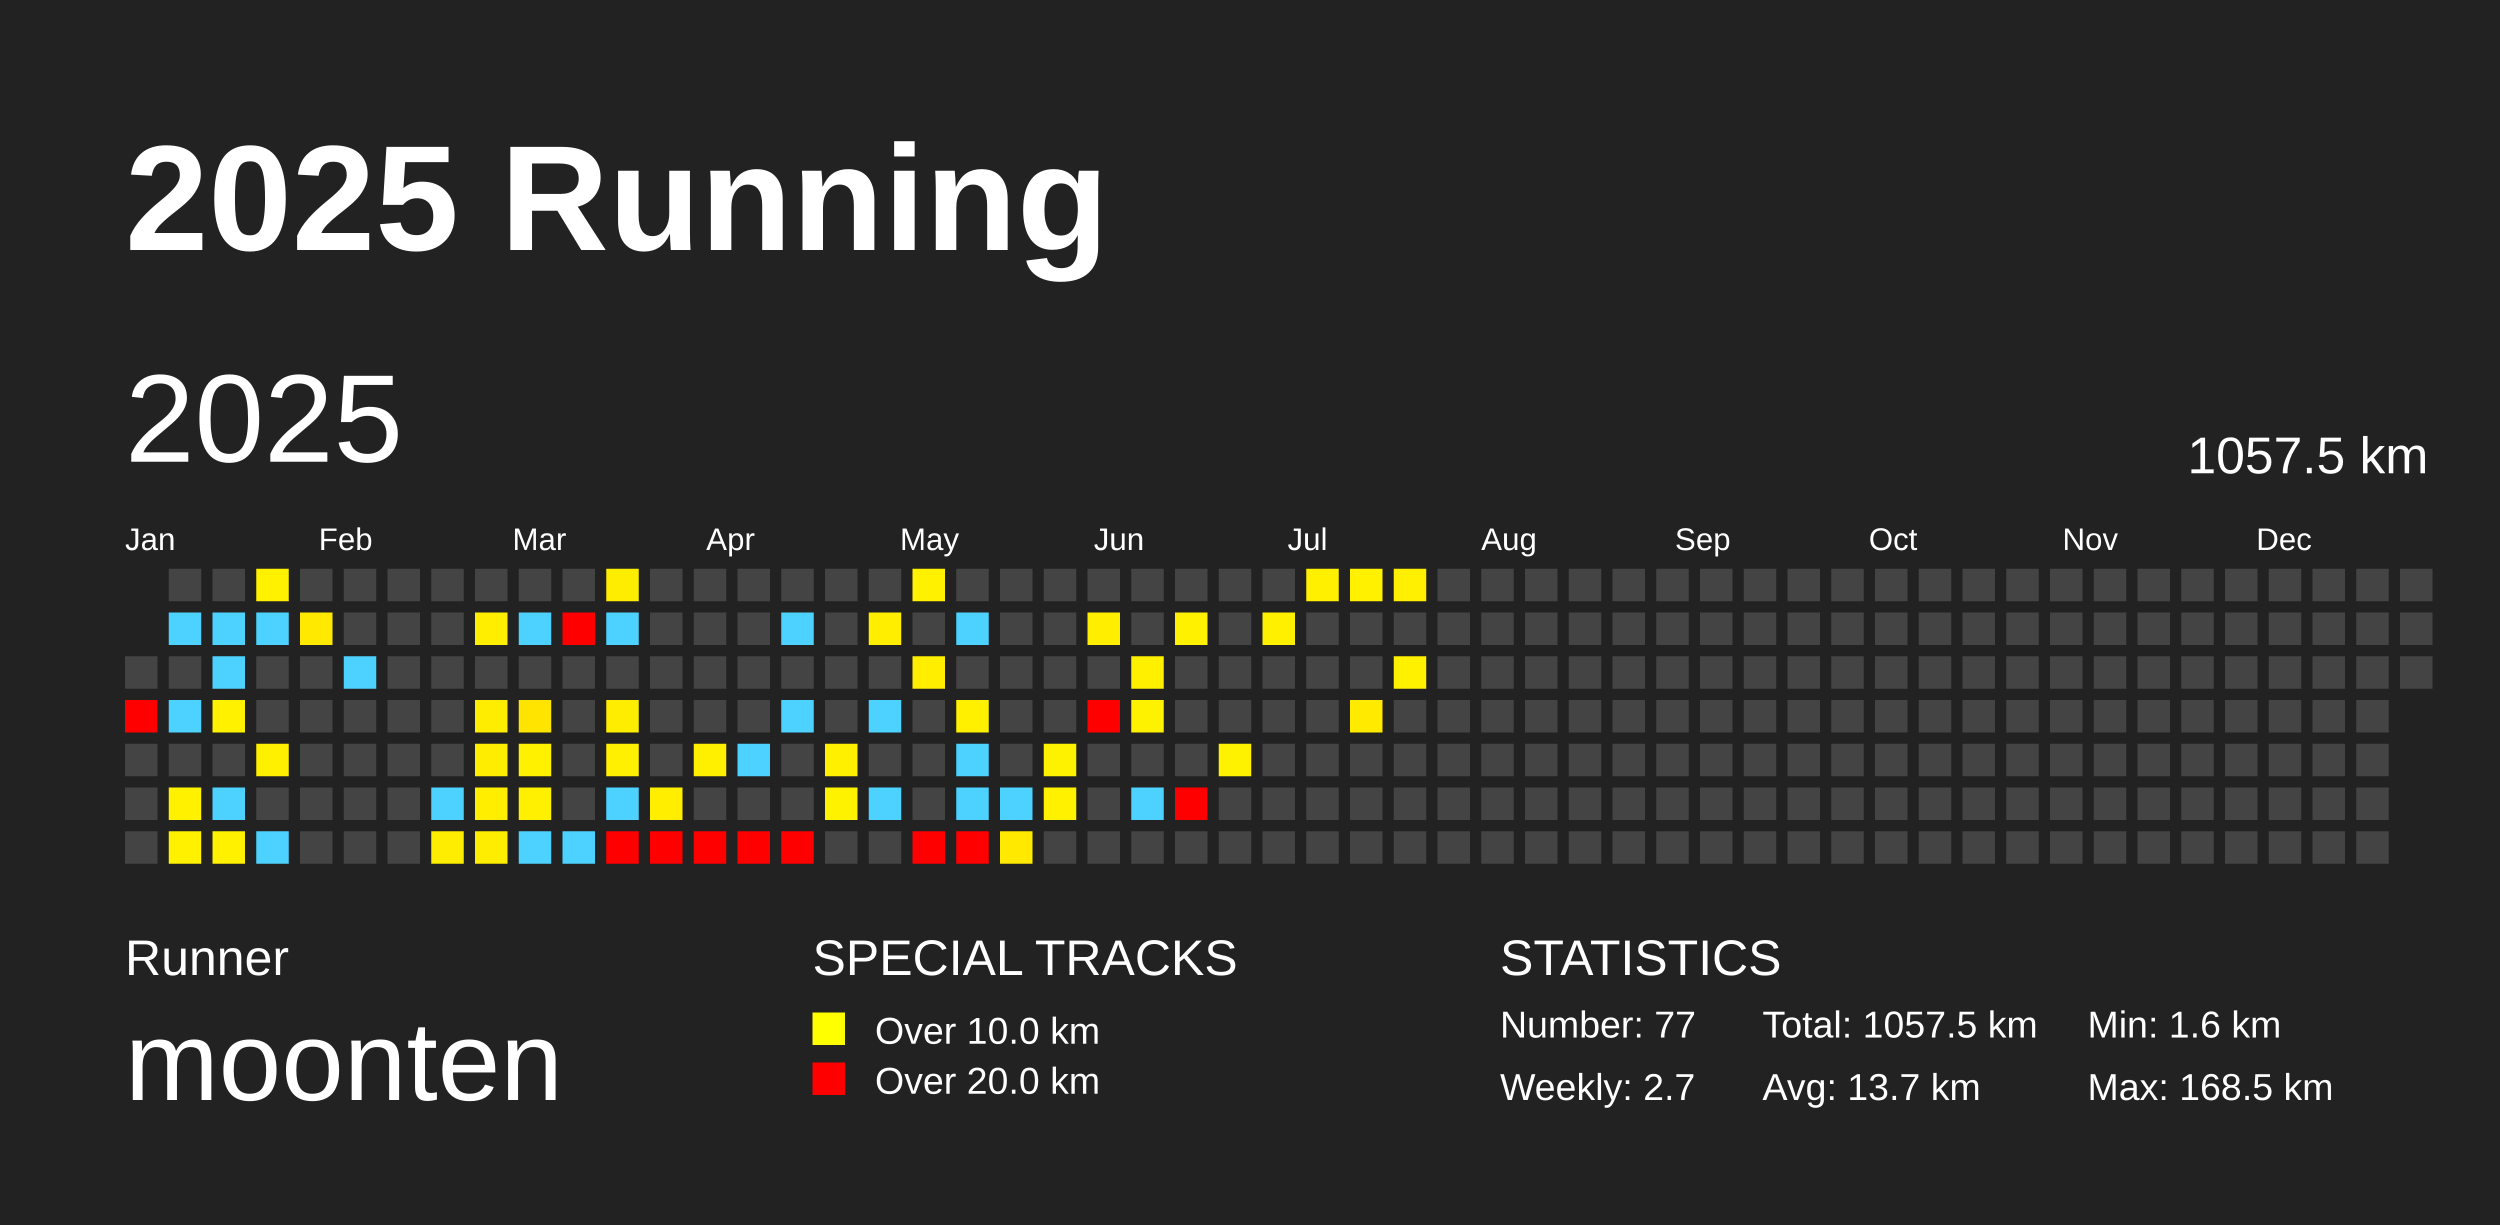
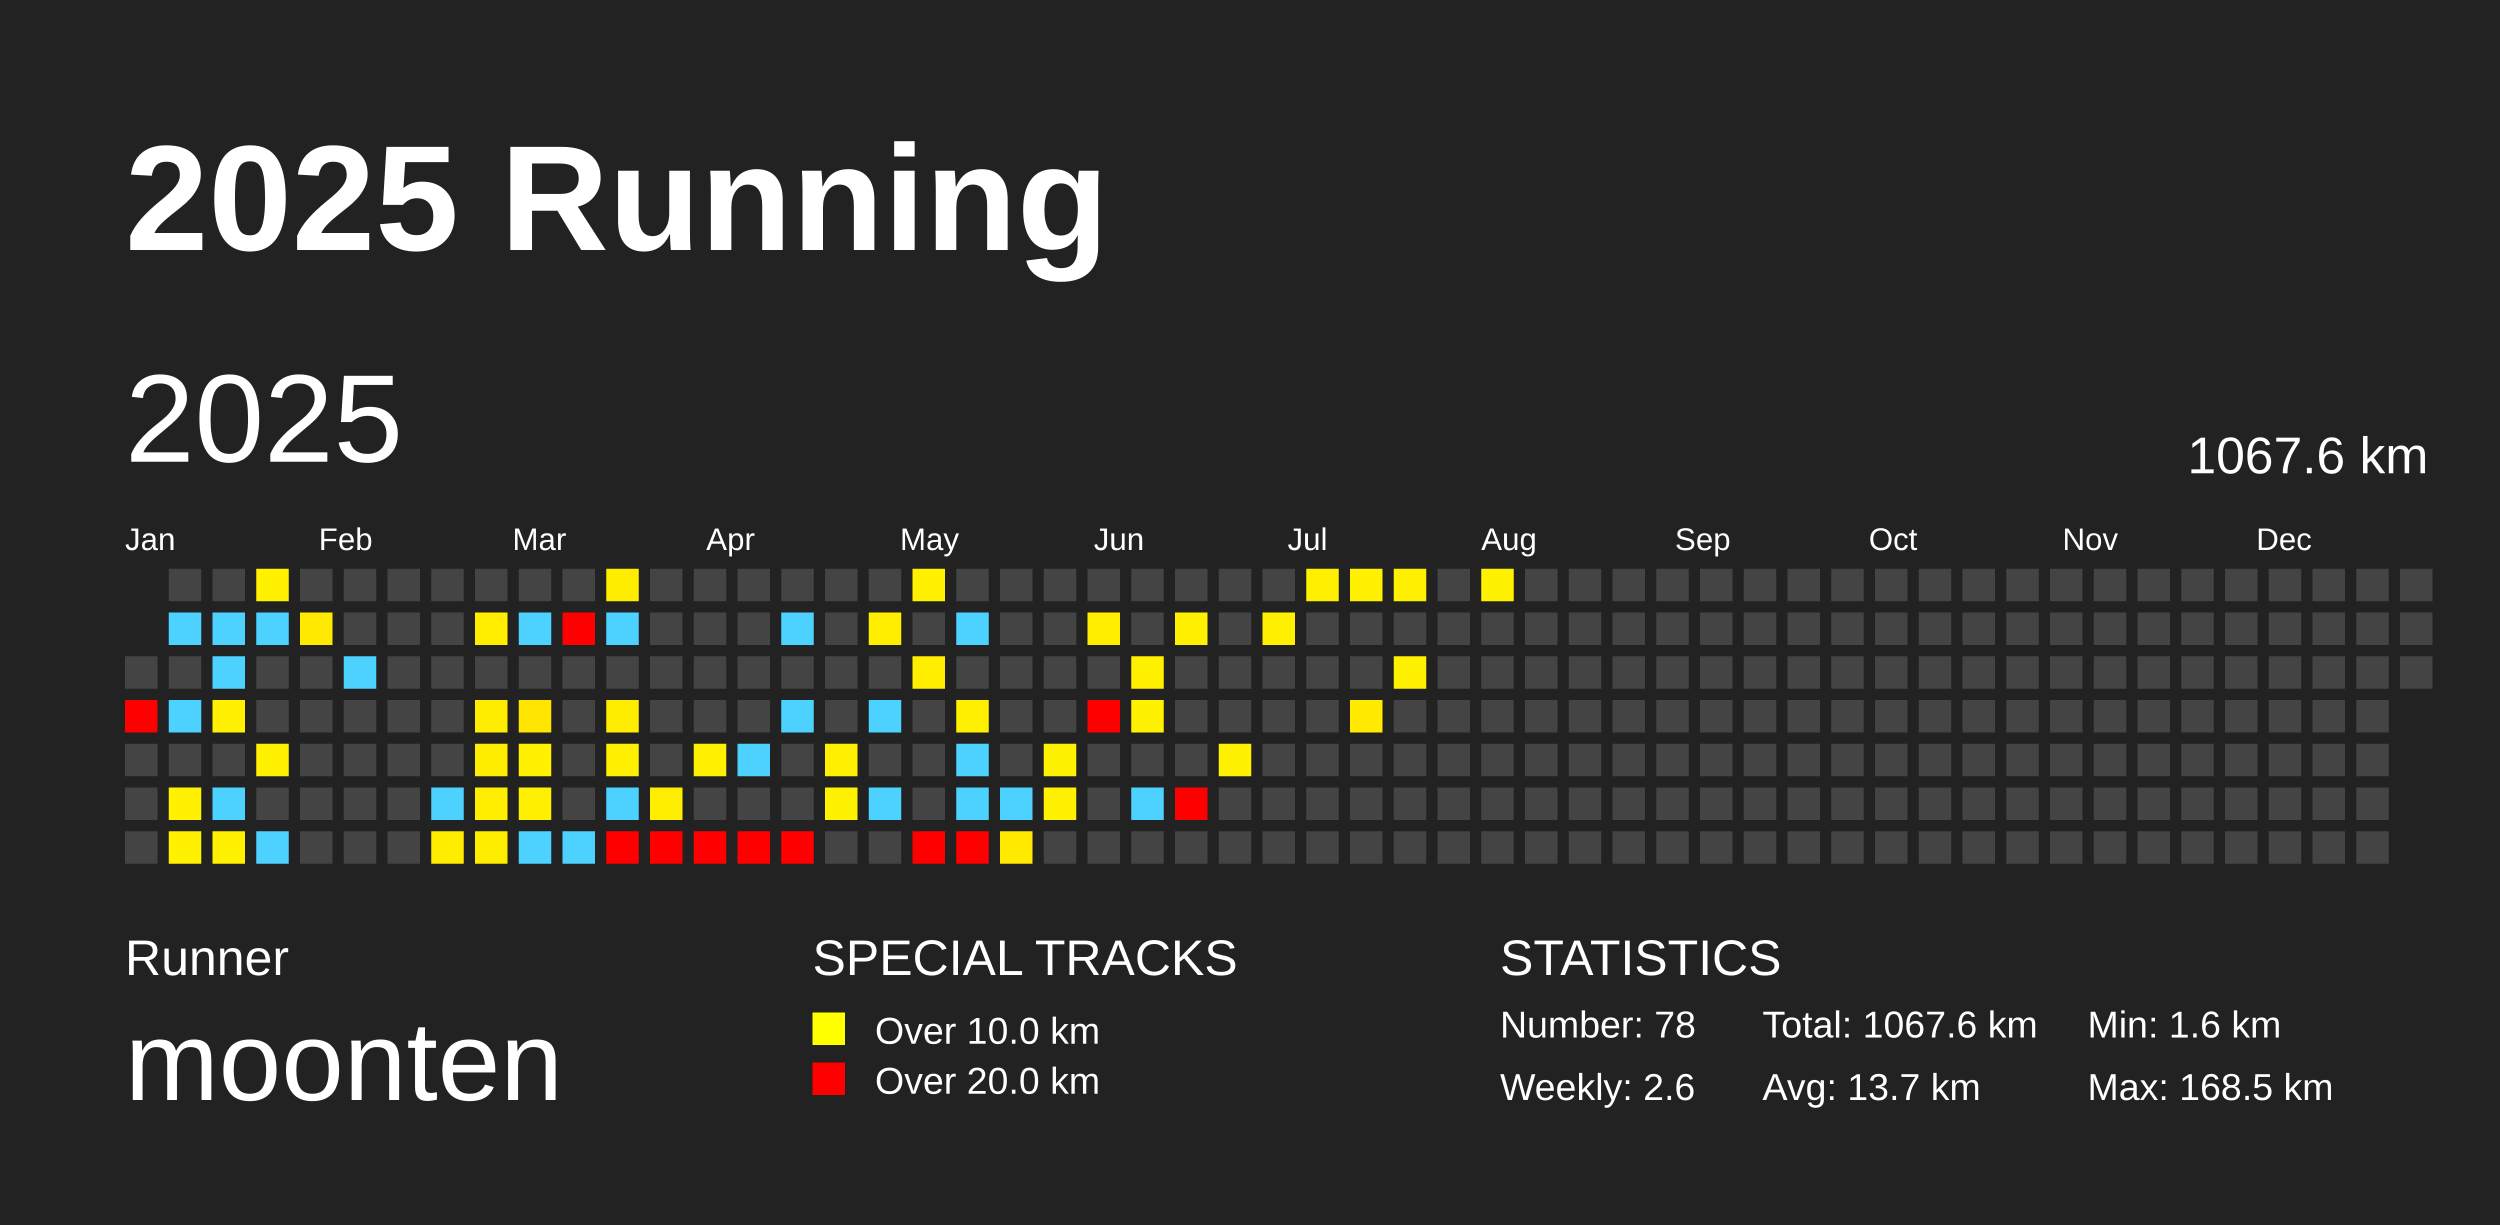
<svg xmlns="http://www.w3.org/2000/svg" baseProfile="full" height="98mm" version="1.1" viewBox="0,0,200,98" width="200mm">
  <defs />
  <rect fill="#222222" height="98" width="200" x="0" y="0" />
  <text fill="#FFFFFF" style="font-size:12px; font-family:Arial; font-weight:bold;" x="10" y="20">2025 Running</text>
  <text fill="#FFFFFF" style="font-size:4px; font-family:Arial" x="10" y="78">Runner</text>
  <text fill="#FFFFFF" style="font-size:9px; font-family:Arial" x="10" y="88">moonten</text>
  <text fill="#FFFFFF" style="font-size:4px; font-family:Arial" x="65" y="78">SPECIAL TRACKS</text>
  <rect fill="yellow" height="2.6" width="2.6" x="65" y="81" />
  <text fill="#FFFFFF" style="font-size:3px; font-family:Arial" x="70" y="83.5">Over 10.0 km</text>
  <rect fill="red" height="2.6" width="2.6" x="65" y="85" />
  <text fill="#FFFFFF" style="font-size:3px; font-family:Arial" x="70" y="87.5">Over 20.0 km</text>
  <text fill="#FFFFFF" style="font-size:4px; font-family:Arial" x="120" y="78">STATISTICS</text>
-   <text fill="#FFFFFF" style="font-size:3px; font-family:Arial" x="120" y="83">Number: 77</text>
-   <text fill="#FFFFFF" style="font-size:3px; font-family:Arial" x="120" y="88">Weekly: 2.7</text>
-   <text fill="#FFFFFF" style="font-size:3px; font-family:Arial" x="141" y="83">Total: 1057.5 km</text>
+   <text fill="#FFFFFF" style="font-size:3px; font-family:Arial" x="120" y="83">Number: 78</text>
+   <text fill="#FFFFFF" style="font-size:3px; font-family:Arial" x="120" y="88">Weekly: 2.6</text>
+   <text fill="#FFFFFF" style="font-size:3px; font-family:Arial" x="141" y="83">Total: 1067.6 km</text>
  <text fill="#FFFFFF" style="font-size:3px; font-family:Arial" x="141" y="88">Avg: 13.7 km</text>
  <text fill="#FFFFFF" style="font-size:3px; font-family:Arial" x="167" y="83">Min: 1.6 km</text>
  <text fill="#FFFFFF" style="font-size:3px; font-family:Arial" x="167" y="88">Max: 168.5 km</text>
  <text dominant-baseline="hanging" fill="#FFFFFF" style="font-size:10.0px; font-family:Arial;" x="10" y="30">2025</text>
-   <text dominant-baseline="hanging" fill="#FFFFFF" style="font-size:4.125px; font-family:Arial;" x="175" y="35">1057.5 km</text>
+   <text dominant-baseline="hanging" fill="#FFFFFF" style="font-size:4.125px; font-family:Arial;" x="175" y="35">1067.6 km</text>
  <text fill="#FFFFFF" style="font-size:2.5px; font-family:Arial" x="10.0" y="44">Jan</text>
  <text fill="#FFFFFF" style="font-size:2.5px; font-family:Arial" x="25.5" y="44">Feb</text>
  <text fill="#FFFFFF" style="font-size:2.5px; font-family:Arial" x="41.0" y="44">Mar</text>
  <text fill="#FFFFFF" style="font-size:2.5px; font-family:Arial" x="56.5" y="44">Apr</text>
  <text fill="#FFFFFF" style="font-size:2.5px; font-family:Arial" x="72.0" y="44">May</text>
  <text fill="#FFFFFF" style="font-size:2.5px; font-family:Arial" x="87.5" y="44">Jun</text>
  <text fill="#FFFFFF" style="font-size:2.5px; font-family:Arial" x="103.0" y="44">Jul</text>
  <text fill="#FFFFFF" style="font-size:2.5px; font-family:Arial" x="118.5" y="44">Aug</text>
  <text fill="#FFFFFF" style="font-size:2.5px; font-family:Arial" x="134.0" y="44">Sep</text>
  <text fill="#FFFFFF" style="font-size:2.5px; font-family:Arial" x="149.5" y="44">Oct</text>
  <text fill="#FFFFFF" style="font-size:2.5px; font-family:Arial" x="165.0" y="44">Nov</text>
  <text fill="#FFFFFF" style="font-size:2.5px; font-family:Arial" x="180.5" y="44">Dec</text>
  <rect fill="#444444" height="2.6" width="2.6" x="10.0" y="52.5" />
  <rect fill="red" height="2.6" width="2.6" x="10.0" y="56.0" />
  <rect fill="#444444" height="2.6" width="2.6" x="10.0" y="59.5" />
  <rect fill="#444444" height="2.6" width="2.6" x="10.0" y="63.0" />
  <rect fill="#444444" height="2.6" width="2.6" x="10.0" y="66.5" />
  <rect fill="#444444" height="2.6" width="2.6" x="13.5" y="45.5" />
  <rect fill="#4dd2ff" height="2.6" width="2.6" x="13.5" y="49.0" />
  <rect fill="#444444" height="2.6" width="2.6" x="13.5" y="52.5" />
  <rect fill="#4dd2ff" height="2.6" width="2.6" x="13.5" y="56.0" />
  <rect fill="#444444" height="2.6" width="2.6" x="13.5" y="59.5" />
  <rect fill="#fff100" height="2.6" width="2.6" x="13.5" y="63.0" />
  <rect fill="#fff100" height="2.6" width="2.6" x="13.5" y="66.5" />
  <rect fill="#444444" height="2.6" width="2.6" x="17.0" y="45.5" />
  <rect fill="#4dd2ff" height="2.6" width="2.6" x="17.0" y="49.0" />
  <rect fill="#4dd2ff" height="2.6" width="2.6" x="17.0" y="52.5" />
  <rect fill="#fff100" height="2.6" width="2.6" x="17.0" y="56.0" />
  <rect fill="#444444" height="2.6" width="2.6" x="17.0" y="59.5" />
  <rect fill="#4dd2ff" height="2.6" width="2.6" x="17.0" y="63.0" />
  <rect fill="#fff100" height="2.6" width="2.6" x="17.0" y="66.5" />
  <rect fill="#fff100" height="2.6" width="2.6" x="20.5" y="45.5" />
  <rect fill="#4dd2ff" height="2.6" width="2.6" x="20.5" y="49.0" />
  <rect fill="#444444" height="2.6" width="2.6" x="20.5" y="52.5" />
  <rect fill="#444444" height="2.6" width="2.6" x="20.5" y="56.0" />
  <rect fill="#fff000" height="2.6" width="2.6" x="20.5" y="59.5" />
  <rect fill="#444444" height="2.6" width="2.6" x="20.5" y="63.0" />
  <rect fill="#4dd2ff" height="2.6" width="2.6" x="20.5" y="66.5" />
  <rect fill="#444444" height="2.6" width="2.6" x="24.0" y="45.5" />
  <rect fill="#ffe900" height="2.6" width="2.6" x="24.0" y="49.0" />
  <rect fill="#444444" height="2.6" width="2.6" x="24.0" y="52.5" />
  <rect fill="#444444" height="2.6" width="2.6" x="24.0" y="56.0" />
  <rect fill="#444444" height="2.6" width="2.6" x="24.0" y="59.5" />
  <rect fill="#444444" height="2.6" width="2.6" x="24.0" y="63.0" />
  <rect fill="#444444" height="2.6" width="2.6" x="24.0" y="66.5" />
  <rect fill="#444444" height="2.6" width="2.6" x="27.5" y="45.5" />
  <rect fill="#444444" height="2.6" width="2.6" x="27.5" y="49.0" />
  <rect fill="#4dd2ff" height="2.6" width="2.6" x="27.5" y="52.5" />
  <rect fill="#444444" height="2.6" width="2.6" x="27.5" y="56.0" />
  <rect fill="#444444" height="2.6" width="2.6" x="27.5" y="59.5" />
  <rect fill="#444444" height="2.6" width="2.6" x="27.5" y="63.0" />
  <rect fill="#444444" height="2.6" width="2.6" x="27.5" y="66.5" />
  <rect fill="#444444" height="2.6" width="2.6" x="31.0" y="45.5" />
  <rect fill="#444444" height="2.6" width="2.6" x="31.0" y="49.0" />
  <rect fill="#444444" height="2.6" width="2.6" x="31.0" y="52.5" />
  <rect fill="#444444" height="2.6" width="2.6" x="31.0" y="56.0" />
  <rect fill="#444444" height="2.6" width="2.6" x="31.0" y="59.5" />
  <rect fill="#444444" height="2.6" width="2.6" x="31.0" y="63.0" />
  <rect fill="#444444" height="2.6" width="2.6" x="31.0" y="66.5" />
  <rect fill="#444444" height="2.6" width="2.6" x="34.5" y="45.5" />
  <rect fill="#444444" height="2.6" width="2.6" x="34.5" y="49.0" />
  <rect fill="#444444" height="2.6" width="2.6" x="34.5" y="52.5" />
  <rect fill="#444444" height="2.6" width="2.6" x="34.5" y="56.0" />
  <rect fill="#444444" height="2.6" width="2.6" x="34.5" y="59.5" />
  <rect fill="#4dd2ff" height="2.6" width="2.6" x="34.5" y="63.0" />
  <rect fill="#ffed00" height="2.6" width="2.6" x="34.5" y="66.5" />
  <rect fill="#444444" height="2.6" width="2.6" x="38.0" y="45.5" />
  <rect fill="#ffee00" height="2.6" width="2.6" x="38.0" y="49.0" />
  <rect fill="#444444" height="2.6" width="2.6" x="38.0" y="52.5" />
  <rect fill="#ffed00" height="2.6" width="2.6" x="38.0" y="56.0" />
  <rect fill="#ffed00" height="2.6" width="2.6" x="38.0" y="59.5" />
  <rect fill="#ffee00" height="2.6" width="2.6" x="38.0" y="63.0" />
  <rect fill="#ffed00" height="2.6" width="2.6" x="38.0" y="66.5" />
  <rect fill="#444444" height="2.6" width="2.6" x="41.5" y="45.5" />
  <rect fill="#4dd2ff" height="2.6" width="2.6" x="41.5" y="49.0" />
  <rect fill="#444444" height="2.6" width="2.6" x="41.5" y="52.5" />
  <rect fill="#ffe400" height="2.6" width="2.6" x="41.5" y="56.0" />
  <rect fill="#fff100" height="2.6" width="2.6" x="41.5" y="59.5" />
  <rect fill="#ffef00" height="2.6" width="2.6" x="41.5" y="63.0" />
  <rect fill="#4dd2ff" height="2.6" width="2.6" x="41.5" y="66.5" />
  <rect fill="#444444" height="2.6" width="2.6" x="45.0" y="45.5" />
  <rect fill="red" height="2.6" width="2.6" x="45.0" y="49.0" />
  <rect fill="#444444" height="2.6" width="2.6" x="45.0" y="52.5" />
  <rect fill="#444444" height="2.6" width="2.6" x="45.0" y="56.0" />
  <rect fill="#444444" height="2.6" width="2.6" x="45.0" y="59.5" />
  <rect fill="#444444" height="2.6" width="2.6" x="45.0" y="63.0" />
  <rect fill="#4dd2ff" height="2.6" width="2.6" x="45.0" y="66.5" />
  <rect fill="#ffed00" height="2.6" width="2.6" x="48.5" y="45.5" />
  <rect fill="#4dd2ff" height="2.6" width="2.6" x="48.5" y="49.0" />
  <rect fill="#444444" height="2.6" width="2.6" x="48.5" y="52.5" />
  <rect fill="#ffed00" height="2.6" width="2.6" x="48.5" y="56.0" />
  <rect fill="#ffef00" height="2.6" width="2.6" x="48.5" y="59.5" />
  <rect fill="#4dd2ff" height="2.6" width="2.6" x="48.5" y="63.0" />
  <rect fill="red" height="2.6" width="2.6" x="48.5" y="66.5" />
  <rect fill="#444444" height="2.6" width="2.6" x="52.0" y="45.5" />
  <rect fill="#444444" height="2.6" width="2.6" x="52.0" y="49.0" />
  <rect fill="#444444" height="2.6" width="2.6" x="52.0" y="52.5" />
  <rect fill="#444444" height="2.6" width="2.6" x="52.0" y="56.0" />
  <rect fill="#444444" height="2.6" width="2.6" x="52.0" y="59.5" />
  <rect fill="#ffee00" height="2.6" width="2.6" x="52.0" y="63.0" />
  <rect fill="red" height="2.6" width="2.6" x="52.0" y="66.5" />
  <rect fill="#444444" height="2.6" width="2.6" x="55.5" y="45.5" />
  <rect fill="#444444" height="2.6" width="2.6" x="55.5" y="49.0" />
  <rect fill="#444444" height="2.6" width="2.6" x="55.5" y="52.5" />
  <rect fill="#444444" height="2.6" width="2.6" x="55.5" y="56.0" />
  <rect fill="#fff000" height="2.6" width="2.6" x="55.5" y="59.5" />
  <rect fill="#444444" height="2.6" width="2.6" x="55.5" y="63.0" />
  <rect fill="red" height="2.6" width="2.6" x="55.5" y="66.5" />
  <rect fill="#444444" height="2.6" width="2.6" x="59.0" y="45.5" />
  <rect fill="#444444" height="2.6" width="2.6" x="59.0" y="49.0" />
  <rect fill="#444444" height="2.6" width="2.6" x="59.0" y="52.5" />
  <rect fill="#444444" height="2.6" width="2.6" x="59.0" y="56.0" />
  <rect fill="#4dd2ff" height="2.6" width="2.6" x="59.0" y="59.5" />
  <rect fill="#444444" height="2.6" width="2.6" x="59.0" y="63.0" />
  <rect fill="red" height="2.6" width="2.6" x="59.0" y="66.5" />
  <rect fill="#444444" height="2.6" width="2.6" x="62.5" y="45.5" />
  <rect fill="#4dd2ff" height="2.6" width="2.6" x="62.5" y="49.0" />
  <rect fill="#444444" height="2.6" width="2.6" x="62.5" y="52.5" />
  <rect fill="#4dd2ff" height="2.6" width="2.6" x="62.5" y="56.0" />
  <rect fill="#444444" height="2.6" width="2.6" x="62.5" y="59.5" />
  <rect fill="#444444" height="2.6" width="2.6" x="62.5" y="63.0" />
  <rect fill="red" height="2.6" width="2.6" x="62.5" y="66.5" />
  <rect fill="#444444" height="2.6" width="2.6" x="66.0" y="45.5" />
  <rect fill="#444444" height="2.6" width="2.6" x="66.0" y="49.0" />
  <rect fill="#444444" height="2.6" width="2.6" x="66.0" y="52.5" />
  <rect fill="#444444" height="2.6" width="2.6" x="66.0" y="56.0" />
  <rect fill="#fff000" height="2.6" width="2.6" x="66.0" y="59.5" />
  <rect fill="#fff200" height="2.6" width="2.6" x="66.0" y="63.0" />
  <rect fill="#444444" height="2.6" width="2.6" x="66.0" y="66.5" />
  <rect fill="#444444" height="2.6" width="2.6" x="69.5" y="45.5" />
  <rect fill="#ffee00" height="2.6" width="2.6" x="69.5" y="49.0" />
  <rect fill="#444444" height="2.6" width="2.6" x="69.5" y="52.5" />
  <rect fill="#4dd2ff" height="2.6" width="2.6" x="69.5" y="56.0" />
  <rect fill="#444444" height="2.6" width="2.6" x="69.5" y="59.5" />
  <rect fill="#4dd2ff" height="2.6" width="2.6" x="69.5" y="63.0" />
  <rect fill="#444444" height="2.6" width="2.6" x="69.5" y="66.5" />
  <rect fill="#fff100" height="2.6" width="2.6" x="73.0" y="45.5" />
  <rect fill="#444444" height="2.6" width="2.6" x="73.0" y="49.0" />
  <rect fill="#ffee00" height="2.6" width="2.6" x="73.0" y="52.5" />
  <rect fill="#444444" height="2.6" width="2.6" x="73.0" y="56.0" />
  <rect fill="#444444" height="2.6" width="2.6" x="73.0" y="59.5" />
  <rect fill="#444444" height="2.6" width="2.6" x="73.0" y="63.0" />
  <rect fill="red" height="2.6" width="2.6" x="73.0" y="66.5" />
  <rect fill="#444444" height="2.6" width="2.6" x="76.5" y="45.5" />
  <rect fill="#4dd2ff" height="2.6" width="2.6" x="76.5" y="49.0" />
  <rect fill="#444444" height="2.6" width="2.6" x="76.5" y="52.5" />
  <rect fill="#fff000" height="2.6" width="2.6" x="76.5" y="56.0" />
  <rect fill="#4dd2ff" height="2.6" width="2.6" x="76.5" y="59.5" />
  <rect fill="#4dd2ff" height="2.6" width="2.6" x="76.5" y="63.0" />
  <rect fill="red" height="2.6" width="2.6" x="76.5" y="66.5" />
  <rect fill="#444444" height="2.6" width="2.6" x="80.0" y="45.5" />
  <rect fill="#444444" height="2.6" width="2.6" x="80.0" y="49.0" />
  <rect fill="#444444" height="2.6" width="2.6" x="80.0" y="52.5" />
  <rect fill="#444444" height="2.6" width="2.6" x="80.0" y="56.0" />
  <rect fill="#444444" height="2.6" width="2.6" x="80.0" y="59.5" />
  <rect fill="#4dd2ff" height="2.6" width="2.6" x="80.0" y="63.0" />
  <rect fill="#ffe900" height="2.6" width="2.6" x="80.0" y="66.5" />
  <rect fill="#444444" height="2.6" width="2.6" x="83.5" y="45.5" />
  <rect fill="#444444" height="2.6" width="2.6" x="83.5" y="49.0" />
  <rect fill="#444444" height="2.6" width="2.6" x="83.5" y="52.5" />
  <rect fill="#444444" height="2.6" width="2.6" x="83.5" y="56.0" />
  <rect fill="#fff200" height="2.6" width="2.6" x="83.5" y="59.5" />
  <rect fill="#fff100" height="2.6" width="2.6" x="83.5" y="63.0" />
  <rect fill="#444444" height="2.6" width="2.6" x="83.5" y="66.5" />
  <rect fill="#444444" height="2.6" width="2.6" x="87.0" y="45.5" />
  <rect fill="#ffee00" height="2.6" width="2.6" x="87.0" y="49.0" />
  <rect fill="#444444" height="2.6" width="2.6" x="87.0" y="52.5" />
  <rect fill="red" height="2.6" width="2.6" x="87.0" y="56.0" />
  <rect fill="#444444" height="2.6" width="2.6" x="87.0" y="59.5" />
  <rect fill="#444444" height="2.6" width="2.6" x="87.0" y="63.0" />
  <rect fill="#444444" height="2.6" width="2.6" x="87.0" y="66.5" />
  <rect fill="#444444" height="2.6" width="2.6" x="90.5" y="45.5" />
  <rect fill="#444444" height="2.6" width="2.6" x="90.5" y="49.0" />
  <rect fill="#fff000" height="2.6" width="2.6" x="90.5" y="52.5" />
  <rect fill="#fff200" height="2.6" width="2.6" x="90.5" y="56.0" />
  <rect fill="#444444" height="2.6" width="2.6" x="90.5" y="59.5" />
  <rect fill="#4dd2ff" height="2.6" width="2.6" x="90.5" y="63.0" />
  <rect fill="#444444" height="2.6" width="2.6" x="90.5" y="66.5" />
  <rect fill="#444444" height="2.6" width="2.6" x="94.0" y="45.5" />
  <rect fill="#fff100" height="2.6" width="2.6" x="94.0" y="49.0" />
  <rect fill="#444444" height="2.6" width="2.6" x="94.0" y="52.5" />
  <rect fill="#444444" height="2.6" width="2.6" x="94.0" y="56.0" />
  <rect fill="#444444" height="2.6" width="2.6" x="94.0" y="59.5" />
  <rect fill="red" height="2.6" width="2.6" x="94.0" y="63.0" />
  <rect fill="#444444" height="2.6" width="2.6" x="94.0" y="66.5" />
  <rect fill="#444444" height="2.6" width="2.6" x="97.5" y="45.5" />
  <rect fill="#444444" height="2.6" width="2.6" x="97.5" y="49.0" />
  <rect fill="#444444" height="2.6" width="2.6" x="97.5" y="52.5" />
  <rect fill="#444444" height="2.6" width="2.6" x="97.5" y="56.0" />
  <rect fill="#fff200" height="2.6" width="2.6" x="97.5" y="59.5" />
  <rect fill="#444444" height="2.6" width="2.6" x="97.5" y="63.0" />
  <rect fill="#444444" height="2.6" width="2.6" x="97.5" y="66.5" />
  <rect fill="#444444" height="2.6" width="2.6" x="101.0" y="45.5" />
  <rect fill="#fff000" height="2.6" width="2.6" x="101.0" y="49.0" />
  <rect fill="#444444" height="2.6" width="2.6" x="101.0" y="52.5" />
  <rect fill="#444444" height="2.6" width="2.6" x="101.0" y="56.0" />
  <rect fill="#444444" height="2.6" width="2.6" x="101.0" y="59.5" />
  <rect fill="#444444" height="2.6" width="2.6" x="101.0" y="63.0" />
  <rect fill="#444444" height="2.6" width="2.6" x="101.0" y="66.5" />
  <rect fill="#fff000" height="2.6" width="2.6" x="104.5" y="45.5" />
  <rect fill="#444444" height="2.6" width="2.6" x="104.5" y="49.0" />
  <rect fill="#444444" height="2.6" width="2.6" x="104.5" y="52.5" />
  <rect fill="#444444" height="2.6" width="2.6" x="104.5" y="56.0" />
  <rect fill="#444444" height="2.6" width="2.6" x="104.5" y="59.5" />
  <rect fill="#444444" height="2.6" width="2.6" x="104.5" y="63.0" />
  <rect fill="#444444" height="2.6" width="2.6" x="104.5" y="66.5" />
  <rect fill="#fff100" height="2.6" width="2.6" x="108.0" y="45.5" />
  <rect fill="#444444" height="2.6" width="2.6" x="108.0" y="49.0" />
  <rect fill="#444444" height="2.6" width="2.6" x="108.0" y="52.5" />
  <rect fill="#ffea00" height="2.6" width="2.6" x="108.0" y="56.0" />
  <rect fill="#444444" height="2.6" width="2.6" x="108.0" y="59.5" />
  <rect fill="#444444" height="2.6" width="2.6" x="108.0" y="63.0" />
  <rect fill="#444444" height="2.6" width="2.6" x="108.0" y="66.5" />
  <rect fill="#ffef00" height="2.6" width="2.6" x="111.5" y="45.5" />
  <rect fill="#444444" height="2.6" width="2.6" x="111.5" y="49.0" />
  <rect fill="#fff100" height="2.6" width="2.6" x="111.5" y="52.5" />
  <rect fill="#444444" height="2.6" width="2.6" x="111.5" y="56.0" />
  <rect fill="#444444" height="2.6" width="2.6" x="111.5" y="59.5" />
  <rect fill="#444444" height="2.6" width="2.6" x="111.5" y="63.0" />
  <rect fill="#444444" height="2.6" width="2.6" x="111.5" y="66.5" />
  <rect fill="#444444" height="2.6" width="2.6" x="115.0" y="45.5" />
  <rect fill="#444444" height="2.6" width="2.6" x="115.0" y="49.0" />
  <rect fill="#444444" height="2.6" width="2.6" x="115.0" y="52.5" />
  <rect fill="#444444" height="2.6" width="2.6" x="115.0" y="56.0" />
  <rect fill="#444444" height="2.6" width="2.6" x="115.0" y="59.5" />
  <rect fill="#444444" height="2.6" width="2.6" x="115.0" y="63.0" />
  <rect fill="#444444" height="2.6" width="2.6" x="115.0" y="66.5" />
-   <rect fill="#444444" height="2.6" width="2.6" x="118.5" y="45.5" />
+   <rect fill="#fff200" height="2.6" width="2.6" x="118.5" y="45.5" />
  <rect fill="#444444" height="2.6" width="2.6" x="118.5" y="49.0" />
  <rect fill="#444444" height="2.6" width="2.6" x="118.5" y="52.5" />
  <rect fill="#444444" height="2.6" width="2.6" x="118.5" y="56.0" />
  <rect fill="#444444" height="2.6" width="2.6" x="118.5" y="59.5" />
  <rect fill="#444444" height="2.6" width="2.6" x="118.5" y="63.0" />
  <rect fill="#444444" height="2.6" width="2.6" x="118.5" y="66.5" />
  <rect fill="#444444" height="2.6" width="2.6" x="122.0" y="45.5" />
  <rect fill="#444444" height="2.6" width="2.6" x="122.0" y="49.0" />
  <rect fill="#444444" height="2.6" width="2.6" x="122.0" y="52.5" />
  <rect fill="#444444" height="2.6" width="2.6" x="122.0" y="56.0" />
  <rect fill="#444444" height="2.6" width="2.6" x="122.0" y="59.5" />
  <rect fill="#444444" height="2.6" width="2.6" x="122.0" y="63.0" />
  <rect fill="#444444" height="2.6" width="2.6" x="122.0" y="66.5" />
  <rect fill="#444444" height="2.6" width="2.6" x="125.5" y="45.5" />
  <rect fill="#444444" height="2.6" width="2.6" x="125.5" y="49.0" />
  <rect fill="#444444" height="2.6" width="2.6" x="125.5" y="52.5" />
  <rect fill="#444444" height="2.6" width="2.6" x="125.5" y="56.0" />
  <rect fill="#444444" height="2.6" width="2.6" x="125.5" y="59.5" />
  <rect fill="#444444" height="2.6" width="2.6" x="125.5" y="63.0" />
  <rect fill="#444444" height="2.6" width="2.6" x="125.5" y="66.5" />
  <rect fill="#444444" height="2.6" width="2.6" x="129.0" y="45.5" />
  <rect fill="#444444" height="2.6" width="2.6" x="129.0" y="49.0" />
  <rect fill="#444444" height="2.6" width="2.6" x="129.0" y="52.5" />
  <rect fill="#444444" height="2.6" width="2.6" x="129.0" y="56.0" />
  <rect fill="#444444" height="2.6" width="2.6" x="129.0" y="59.5" />
  <rect fill="#444444" height="2.6" width="2.6" x="129.0" y="63.0" />
  <rect fill="#444444" height="2.6" width="2.6" x="129.0" y="66.5" />
  <rect fill="#444444" height="2.6" width="2.6" x="132.5" y="45.5" />
  <rect fill="#444444" height="2.6" width="2.6" x="132.5" y="49.0" />
  <rect fill="#444444" height="2.6" width="2.6" x="132.5" y="52.5" />
  <rect fill="#444444" height="2.6" width="2.6" x="132.5" y="56.0" />
  <rect fill="#444444" height="2.6" width="2.6" x="132.5" y="59.5" />
  <rect fill="#444444" height="2.6" width="2.6" x="132.5" y="63.0" />
  <rect fill="#444444" height="2.6" width="2.6" x="132.5" y="66.5" />
  <rect fill="#444444" height="2.6" width="2.6" x="136.0" y="45.5" />
  <rect fill="#444444" height="2.6" width="2.6" x="136.0" y="49.0" />
  <rect fill="#444444" height="2.6" width="2.6" x="136.0" y="52.5" />
  <rect fill="#444444" height="2.6" width="2.6" x="136.0" y="56.0" />
  <rect fill="#444444" height="2.6" width="2.6" x="136.0" y="59.5" />
  <rect fill="#444444" height="2.6" width="2.6" x="136.0" y="63.0" />
  <rect fill="#444444" height="2.6" width="2.6" x="136.0" y="66.5" />
  <rect fill="#444444" height="2.6" width="2.6" x="139.5" y="45.5" />
  <rect fill="#444444" height="2.6" width="2.6" x="139.5" y="49.0" />
  <rect fill="#444444" height="2.6" width="2.6" x="139.5" y="52.5" />
  <rect fill="#444444" height="2.6" width="2.6" x="139.5" y="56.0" />
  <rect fill="#444444" height="2.6" width="2.6" x="139.5" y="59.5" />
  <rect fill="#444444" height="2.6" width="2.6" x="139.5" y="63.0" />
  <rect fill="#444444" height="2.6" width="2.6" x="139.5" y="66.5" />
  <rect fill="#444444" height="2.6" width="2.6" x="143.0" y="45.5" />
  <rect fill="#444444" height="2.6" width="2.6" x="143.0" y="49.0" />
  <rect fill="#444444" height="2.6" width="2.6" x="143.0" y="52.5" />
  <rect fill="#444444" height="2.6" width="2.6" x="143.0" y="56.0" />
  <rect fill="#444444" height="2.6" width="2.6" x="143.0" y="59.5" />
  <rect fill="#444444" height="2.6" width="2.6" x="143.0" y="63.0" />
  <rect fill="#444444" height="2.6" width="2.6" x="143.0" y="66.5" />
  <rect fill="#444444" height="2.6" width="2.6" x="146.5" y="45.5" />
  <rect fill="#444444" height="2.6" width="2.6" x="146.5" y="49.0" />
  <rect fill="#444444" height="2.6" width="2.6" x="146.5" y="52.5" />
  <rect fill="#444444" height="2.6" width="2.6" x="146.5" y="56.0" />
  <rect fill="#444444" height="2.6" width="2.6" x="146.5" y="59.5" />
  <rect fill="#444444" height="2.6" width="2.6" x="146.5" y="63.0" />
  <rect fill="#444444" height="2.6" width="2.6" x="146.5" y="66.5" />
  <rect fill="#444444" height="2.6" width="2.6" x="150.0" y="45.5" />
  <rect fill="#444444" height="2.6" width="2.6" x="150.0" y="49.0" />
  <rect fill="#444444" height="2.6" width="2.6" x="150.0" y="52.5" />
  <rect fill="#444444" height="2.6" width="2.6" x="150.0" y="56.0" />
  <rect fill="#444444" height="2.6" width="2.6" x="150.0" y="59.5" />
  <rect fill="#444444" height="2.6" width="2.6" x="150.0" y="63.0" />
  <rect fill="#444444" height="2.6" width="2.6" x="150.0" y="66.5" />
  <rect fill="#444444" height="2.6" width="2.6" x="153.5" y="45.5" />
  <rect fill="#444444" height="2.6" width="2.6" x="153.5" y="49.0" />
  <rect fill="#444444" height="2.6" width="2.6" x="153.5" y="52.5" />
  <rect fill="#444444" height="2.6" width="2.6" x="153.5" y="56.0" />
  <rect fill="#444444" height="2.6" width="2.6" x="153.5" y="59.5" />
  <rect fill="#444444" height="2.6" width="2.6" x="153.5" y="63.0" />
  <rect fill="#444444" height="2.6" width="2.6" x="153.5" y="66.5" />
  <rect fill="#444444" height="2.6" width="2.6" x="157.0" y="45.5" />
  <rect fill="#444444" height="2.6" width="2.6" x="157.0" y="49.0" />
  <rect fill="#444444" height="2.6" width="2.6" x="157.0" y="52.5" />
  <rect fill="#444444" height="2.6" width="2.6" x="157.0" y="56.0" />
  <rect fill="#444444" height="2.6" width="2.6" x="157.0" y="59.5" />
  <rect fill="#444444" height="2.6" width="2.6" x="157.0" y="63.0" />
  <rect fill="#444444" height="2.6" width="2.6" x="157.0" y="66.5" />
  <rect fill="#444444" height="2.6" width="2.6" x="160.5" y="45.5" />
  <rect fill="#444444" height="2.6" width="2.6" x="160.5" y="49.0" />
  <rect fill="#444444" height="2.6" width="2.6" x="160.5" y="52.5" />
  <rect fill="#444444" height="2.6" width="2.6" x="160.5" y="56.0" />
  <rect fill="#444444" height="2.6" width="2.6" x="160.5" y="59.5" />
  <rect fill="#444444" height="2.6" width="2.6" x="160.5" y="63.0" />
  <rect fill="#444444" height="2.6" width="2.6" x="160.5" y="66.5" />
  <rect fill="#444444" height="2.6" width="2.6" x="164.0" y="45.5" />
  <rect fill="#444444" height="2.6" width="2.6" x="164.0" y="49.0" />
  <rect fill="#444444" height="2.6" width="2.6" x="164.0" y="52.5" />
  <rect fill="#444444" height="2.6" width="2.6" x="164.0" y="56.0" />
  <rect fill="#444444" height="2.6" width="2.6" x="164.0" y="59.5" />
  <rect fill="#444444" height="2.6" width="2.6" x="164.0" y="63.0" />
  <rect fill="#444444" height="2.6" width="2.6" x="164.0" y="66.5" />
  <rect fill="#444444" height="2.6" width="2.6" x="167.5" y="45.5" />
  <rect fill="#444444" height="2.6" width="2.6" x="167.5" y="49.0" />
  <rect fill="#444444" height="2.6" width="2.6" x="167.5" y="52.5" />
  <rect fill="#444444" height="2.6" width="2.6" x="167.5" y="56.0" />
  <rect fill="#444444" height="2.6" width="2.6" x="167.5" y="59.5" />
  <rect fill="#444444" height="2.6" width="2.6" x="167.5" y="63.0" />
  <rect fill="#444444" height="2.6" width="2.6" x="167.5" y="66.5" />
  <rect fill="#444444" height="2.6" width="2.6" x="171.0" y="45.5" />
  <rect fill="#444444" height="2.6" width="2.6" x="171.0" y="49.0" />
  <rect fill="#444444" height="2.6" width="2.6" x="171.0" y="52.5" />
  <rect fill="#444444" height="2.6" width="2.6" x="171.0" y="56.0" />
  <rect fill="#444444" height="2.6" width="2.6" x="171.0" y="59.5" />
  <rect fill="#444444" height="2.6" width="2.6" x="171.0" y="63.0" />
  <rect fill="#444444" height="2.6" width="2.6" x="171.0" y="66.5" />
  <rect fill="#444444" height="2.6" width="2.6" x="174.5" y="45.5" />
  <rect fill="#444444" height="2.6" width="2.6" x="174.5" y="49.0" />
  <rect fill="#444444" height="2.6" width="2.6" x="174.5" y="52.5" />
  <rect fill="#444444" height="2.6" width="2.6" x="174.5" y="56.0" />
  <rect fill="#444444" height="2.6" width="2.6" x="174.5" y="59.5" />
  <rect fill="#444444" height="2.6" width="2.6" x="174.5" y="63.0" />
  <rect fill="#444444" height="2.6" width="2.6" x="174.5" y="66.5" />
  <rect fill="#444444" height="2.6" width="2.6" x="178.0" y="45.5" />
  <rect fill="#444444" height="2.6" width="2.6" x="178.0" y="49.0" />
  <rect fill="#444444" height="2.6" width="2.6" x="178.0" y="52.5" />
  <rect fill="#444444" height="2.6" width="2.6" x="178.0" y="56.0" />
  <rect fill="#444444" height="2.6" width="2.6" x="178.0" y="59.5" />
  <rect fill="#444444" height="2.6" width="2.6" x="178.0" y="63.0" />
  <rect fill="#444444" height="2.6" width="2.6" x="178.0" y="66.5" />
  <rect fill="#444444" height="2.6" width="2.6" x="181.5" y="45.5" />
  <rect fill="#444444" height="2.6" width="2.6" x="181.5" y="49.0" />
  <rect fill="#444444" height="2.6" width="2.6" x="181.5" y="52.5" />
  <rect fill="#444444" height="2.6" width="2.6" x="181.5" y="56.0" />
  <rect fill="#444444" height="2.6" width="2.6" x="181.5" y="59.5" />
  <rect fill="#444444" height="2.6" width="2.6" x="181.5" y="63.0" />
  <rect fill="#444444" height="2.6" width="2.6" x="181.5" y="66.5" />
  <rect fill="#444444" height="2.6" width="2.6" x="185.0" y="45.5" />
  <rect fill="#444444" height="2.6" width="2.6" x="185.0" y="49.0" />
  <rect fill="#444444" height="2.6" width="2.6" x="185.0" y="52.5" />
  <rect fill="#444444" height="2.6" width="2.6" x="185.0" y="56.0" />
  <rect fill="#444444" height="2.6" width="2.6" x="185.0" y="59.5" />
  <rect fill="#444444" height="2.6" width="2.6" x="185.0" y="63.0" />
  <rect fill="#444444" height="2.6" width="2.6" x="185.0" y="66.5" />
  <rect fill="#444444" height="2.6" width="2.6" x="188.5" y="45.5" />
  <rect fill="#444444" height="2.6" width="2.6" x="188.5" y="49.0" />
  <rect fill="#444444" height="2.6" width="2.6" x="188.5" y="52.5" />
  <rect fill="#444444" height="2.6" width="2.6" x="188.5" y="56.0" />
  <rect fill="#444444" height="2.6" width="2.6" x="188.5" y="59.5" />
  <rect fill="#444444" height="2.6" width="2.6" x="188.5" y="63.0" />
  <rect fill="#444444" height="2.6" width="2.6" x="188.5" y="66.5" />
  <rect fill="#444444" height="2.6" width="2.6" x="192.0" y="45.5" />
  <rect fill="#444444" height="2.6" width="2.6" x="192.0" y="49.0" />
  <rect fill="#444444" height="2.6" width="2.6" x="192.0" y="52.5" />
</svg>
